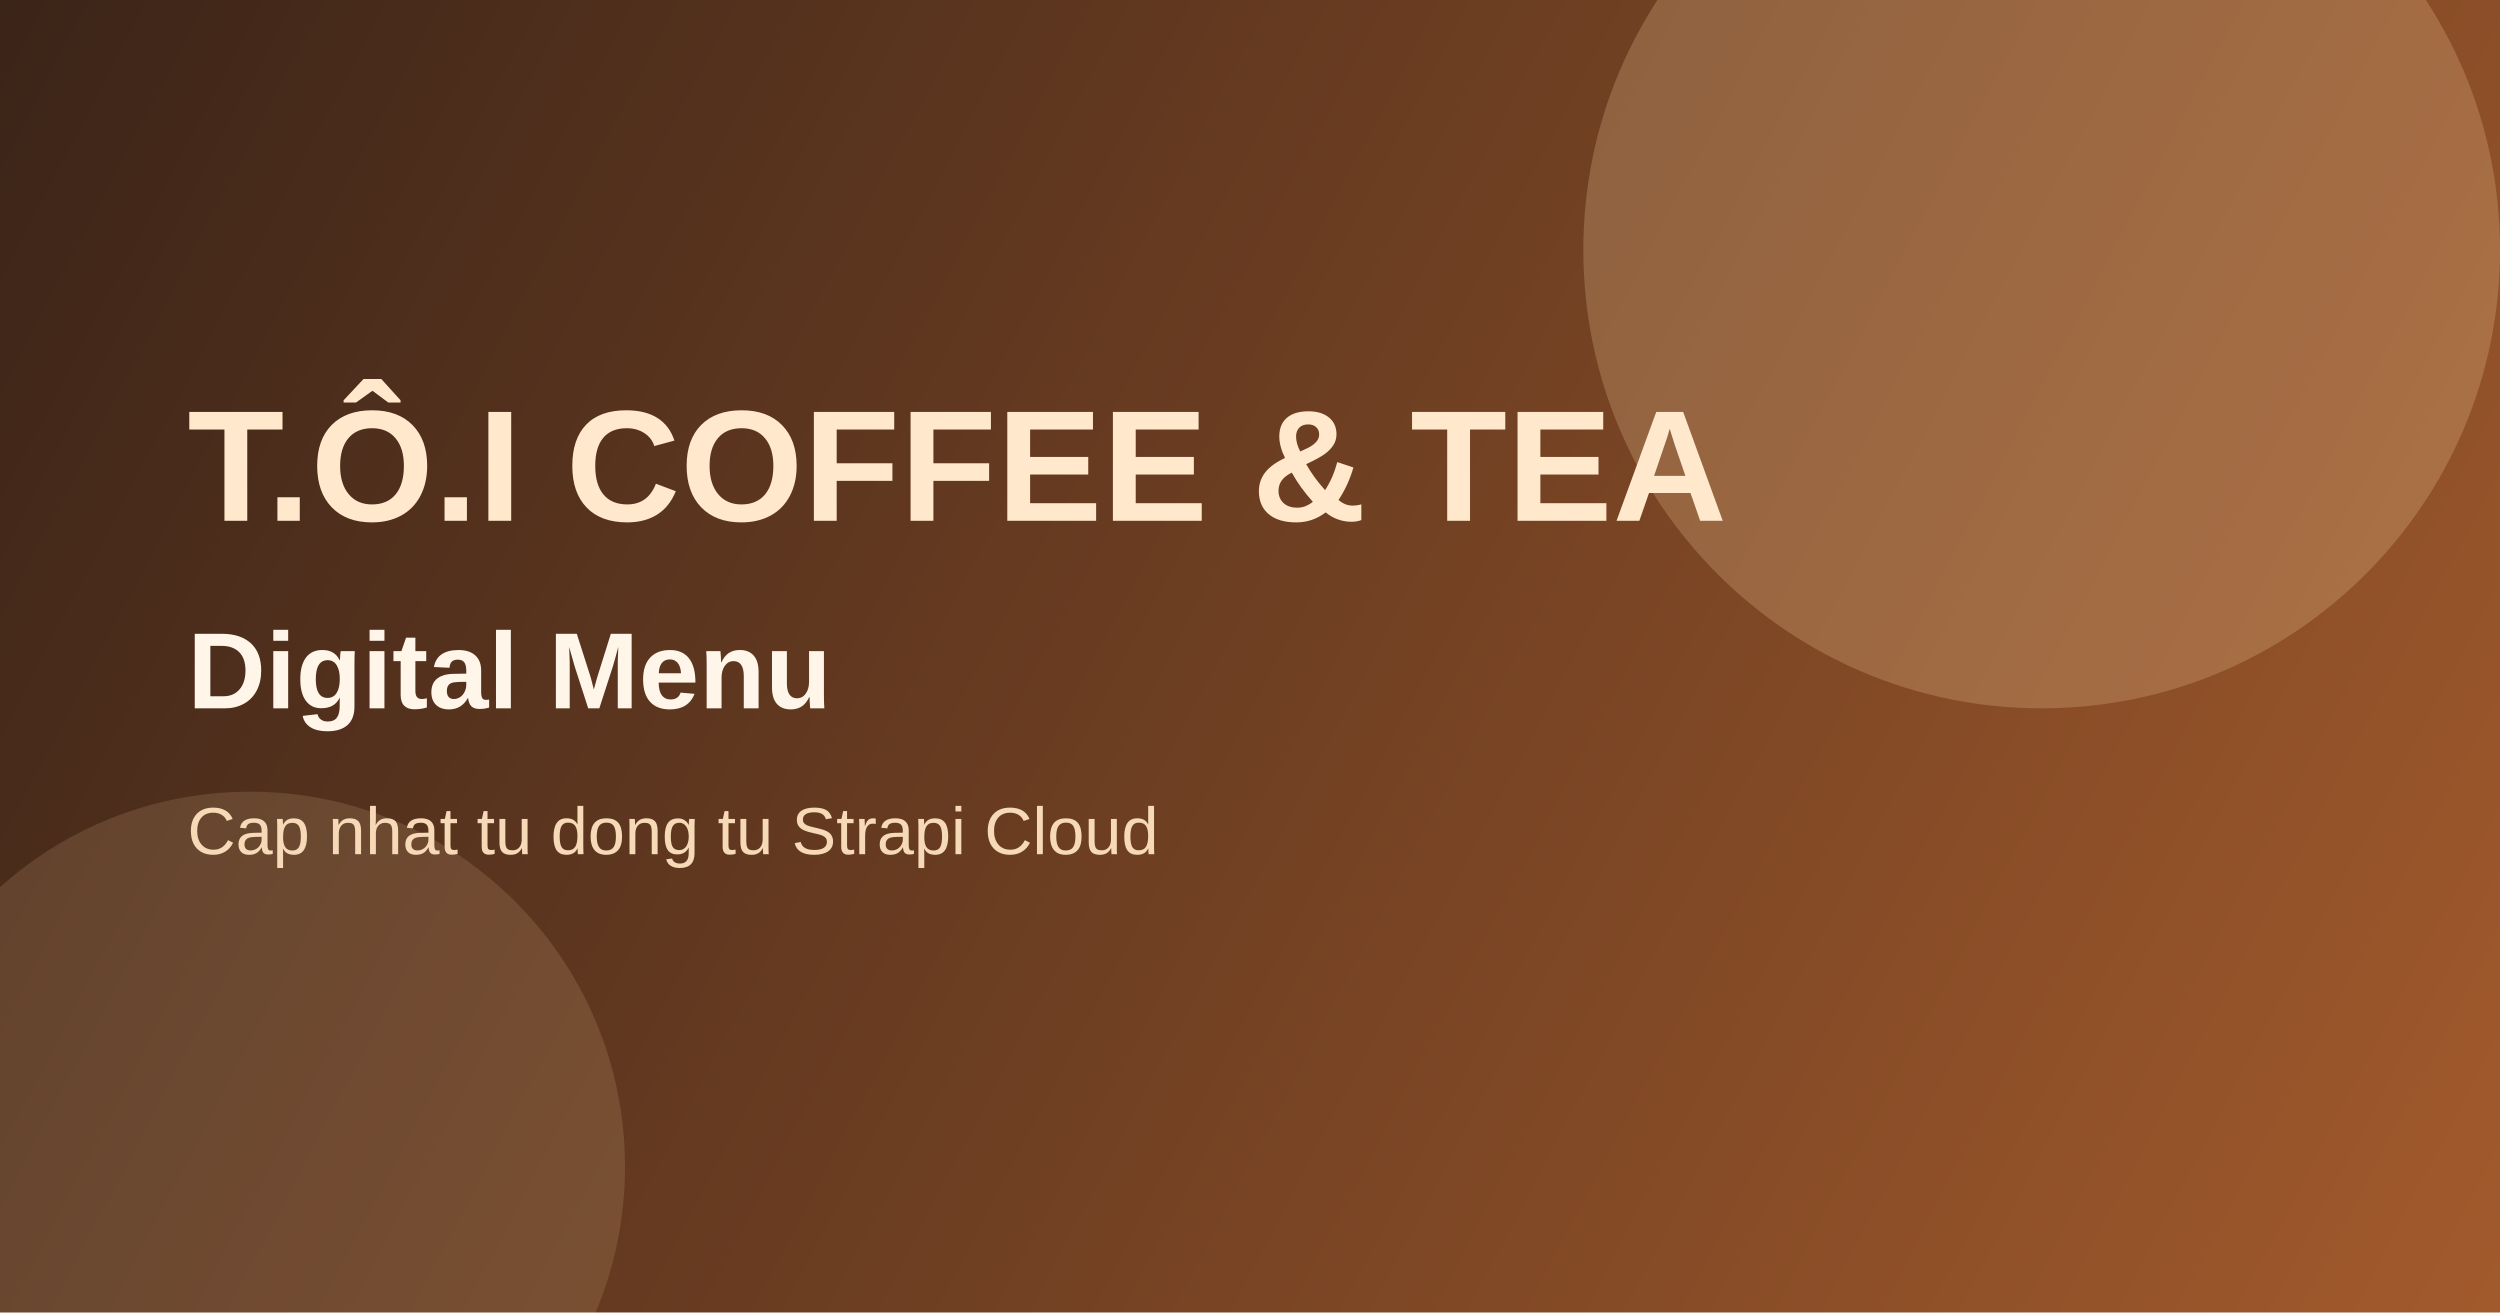
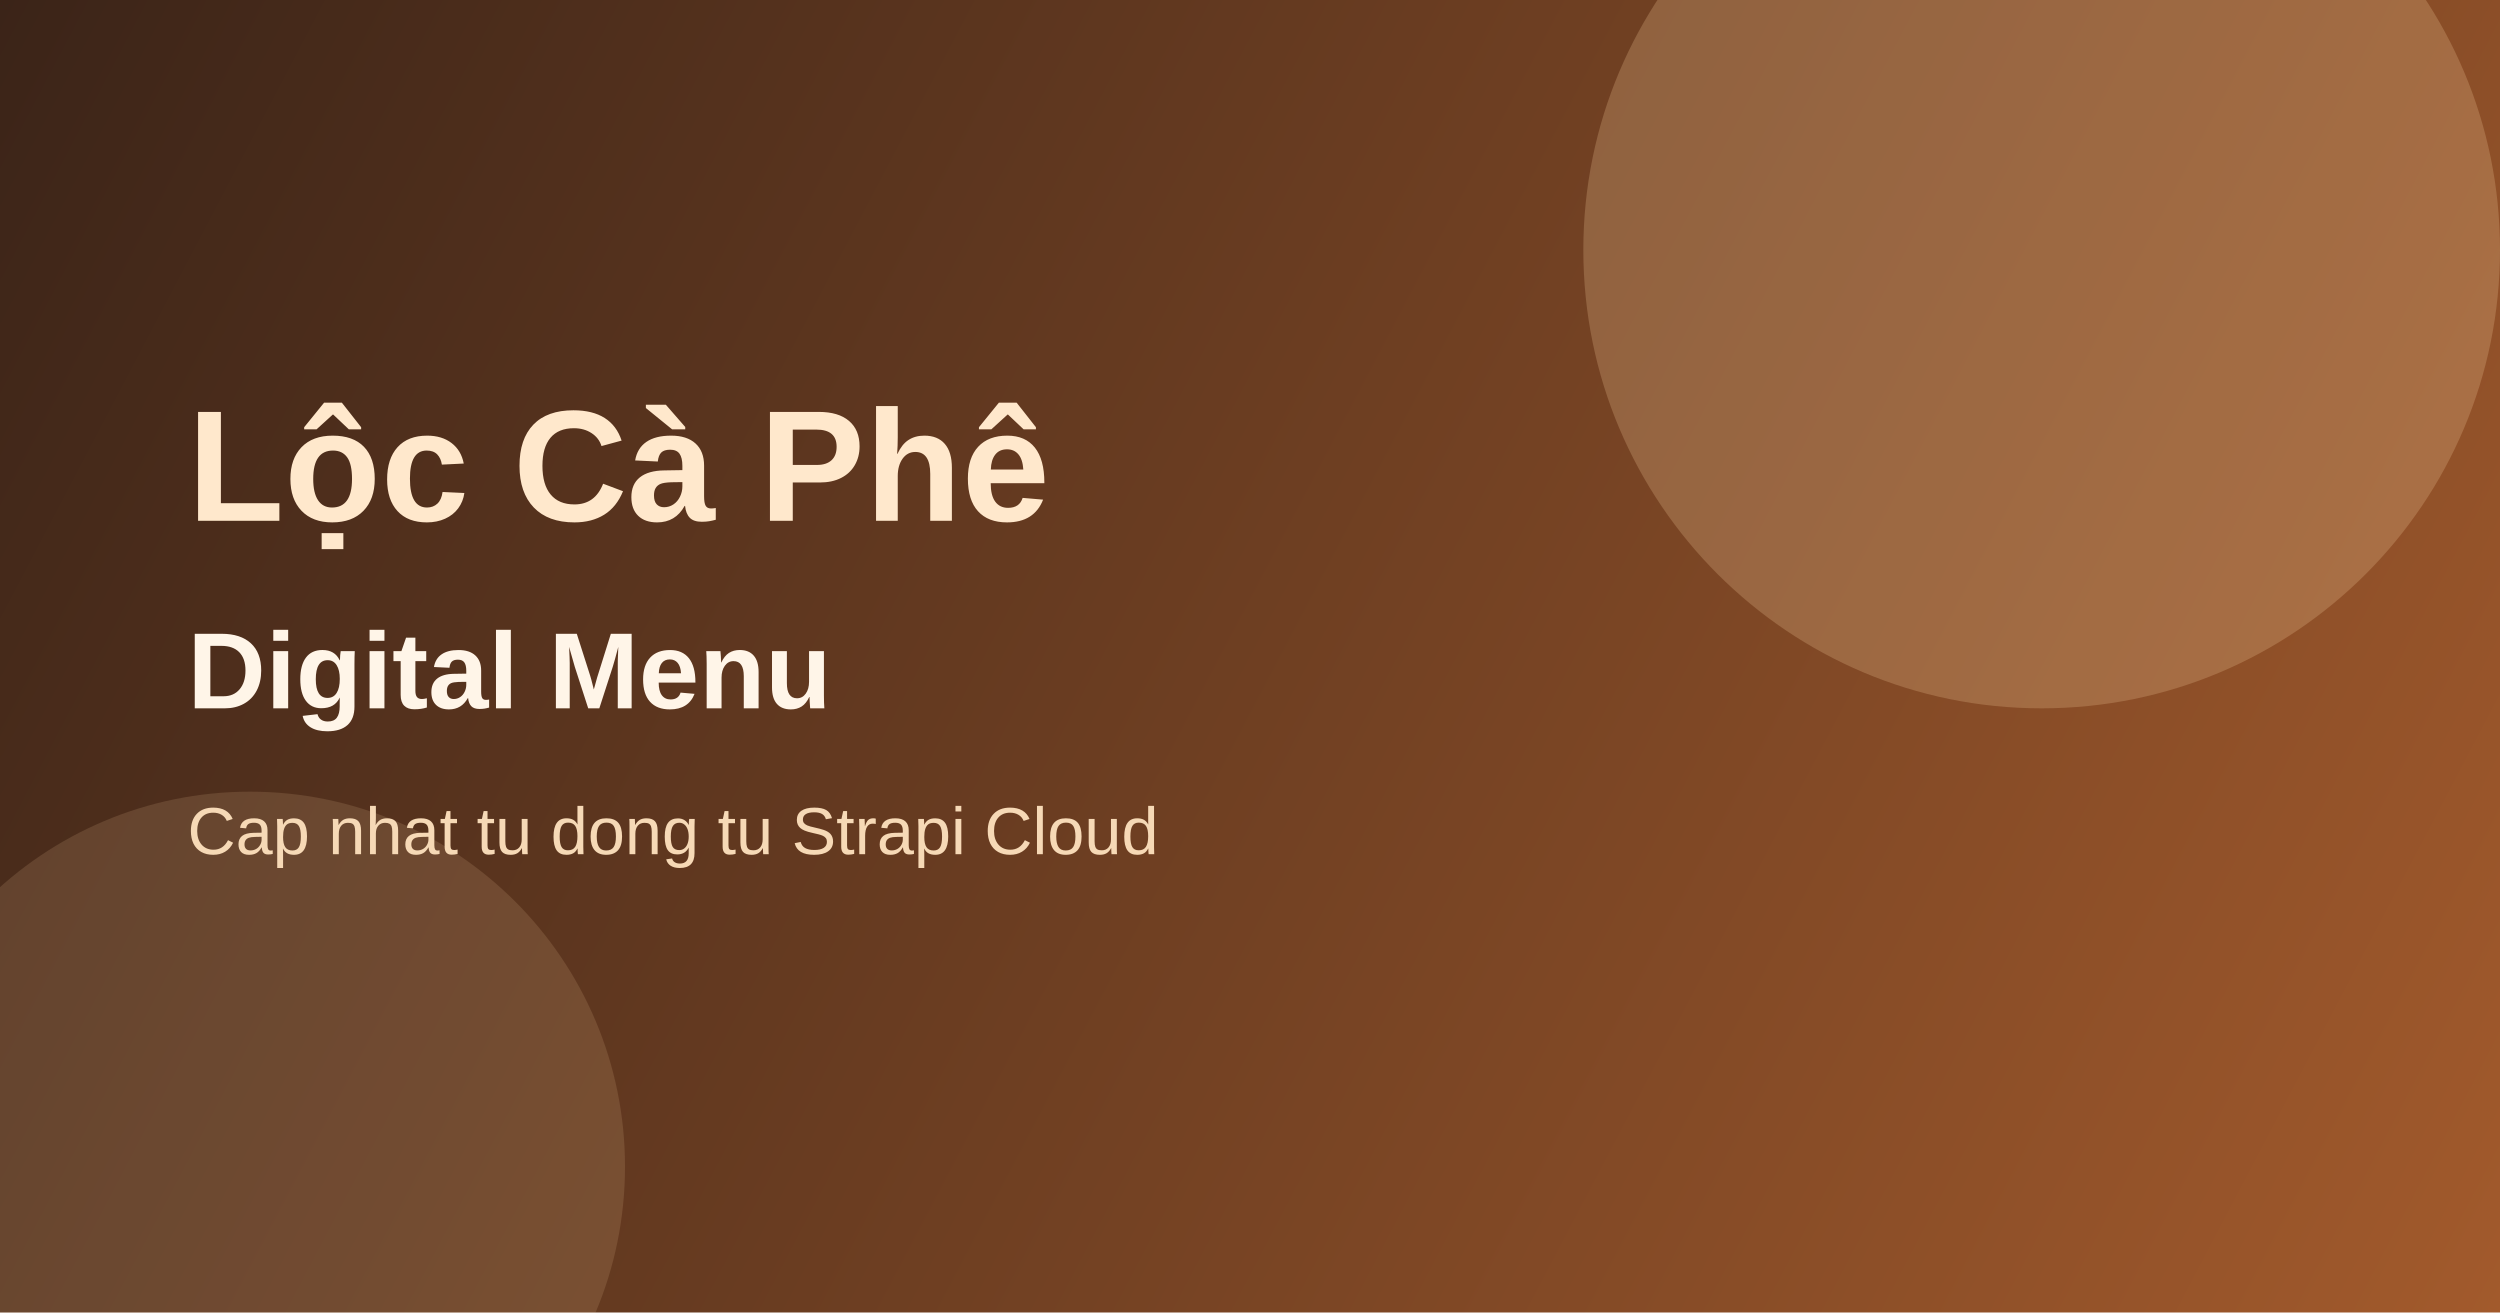
<svg xmlns="http://www.w3.org/2000/svg" width="1200" height="630" viewBox="0 0 1200 630" fill="none">
  <defs>
    <linearGradient id="bg" x1="0" y1="0" x2="1200" y2="630" gradientUnits="userSpaceOnUse">
      <stop stop-color="#3B2418" />
      <stop offset="1" stop-color="#A25A2C" />
    </linearGradient>
  </defs>
  <rect width="1200" height="630" fill="url(#bg)" />
  <circle cx="980" cy="120" r="220" fill="#F3C899" fill-opacity="0.25" />
  <circle cx="120" cy="560" r="180" fill="#F3C899" fill-opacity="0.15" />
-   <text x="90" y="250" fill="#FFE8CC" font-size="76" font-family="Segoe UI, Arial, sans-serif" font-weight="700">T.Ô.I COFFEE &amp; TEA</text>
+   <text x="90" y="250" fill="#FFE8CC" font-size="76" font-family="Segoe UI, Arial, sans-serif" font-weight="700">Lộc Cà Phê</text>
  <text x="90" y="340" fill="#FFF5E8" font-size="52" font-family="Segoe UI, Arial, sans-serif" font-weight="600">Digital Menu</text>
  <text x="90" y="410" fill="#F6D9B6" font-size="32" font-family="Segoe UI, Arial, sans-serif">Cap nhat tu dong tu Strapi Cloud</text>
</svg>
